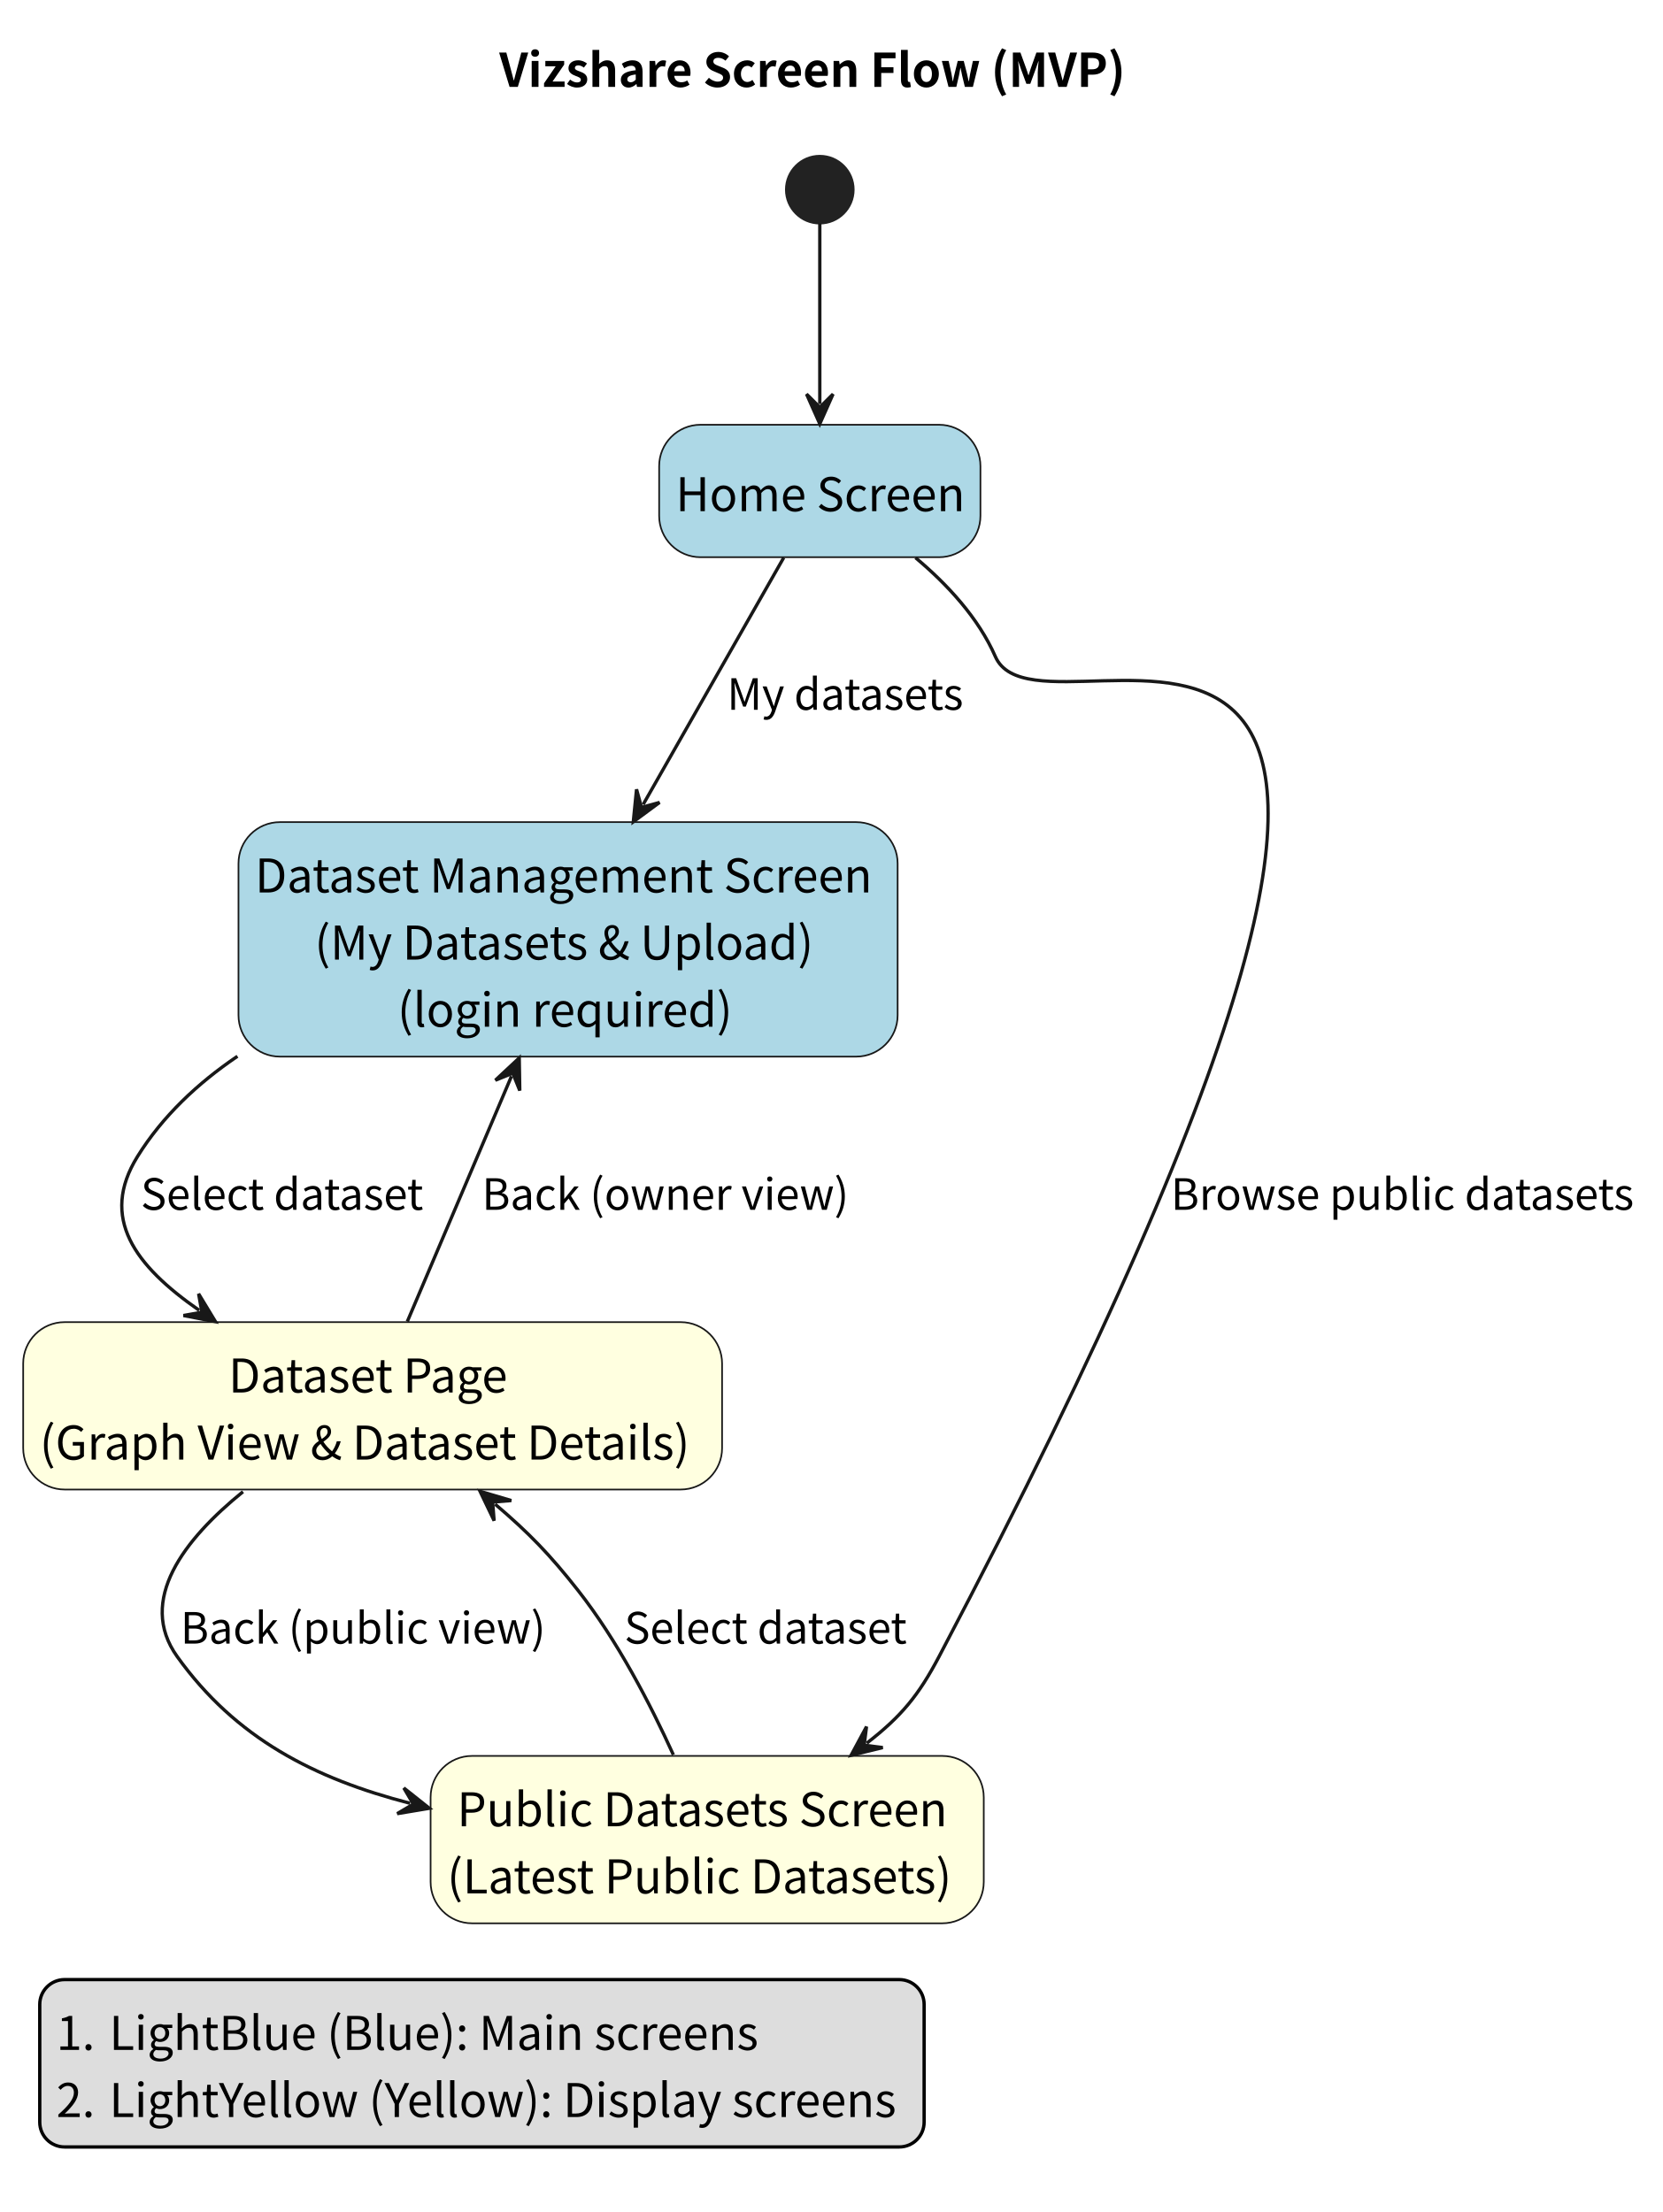
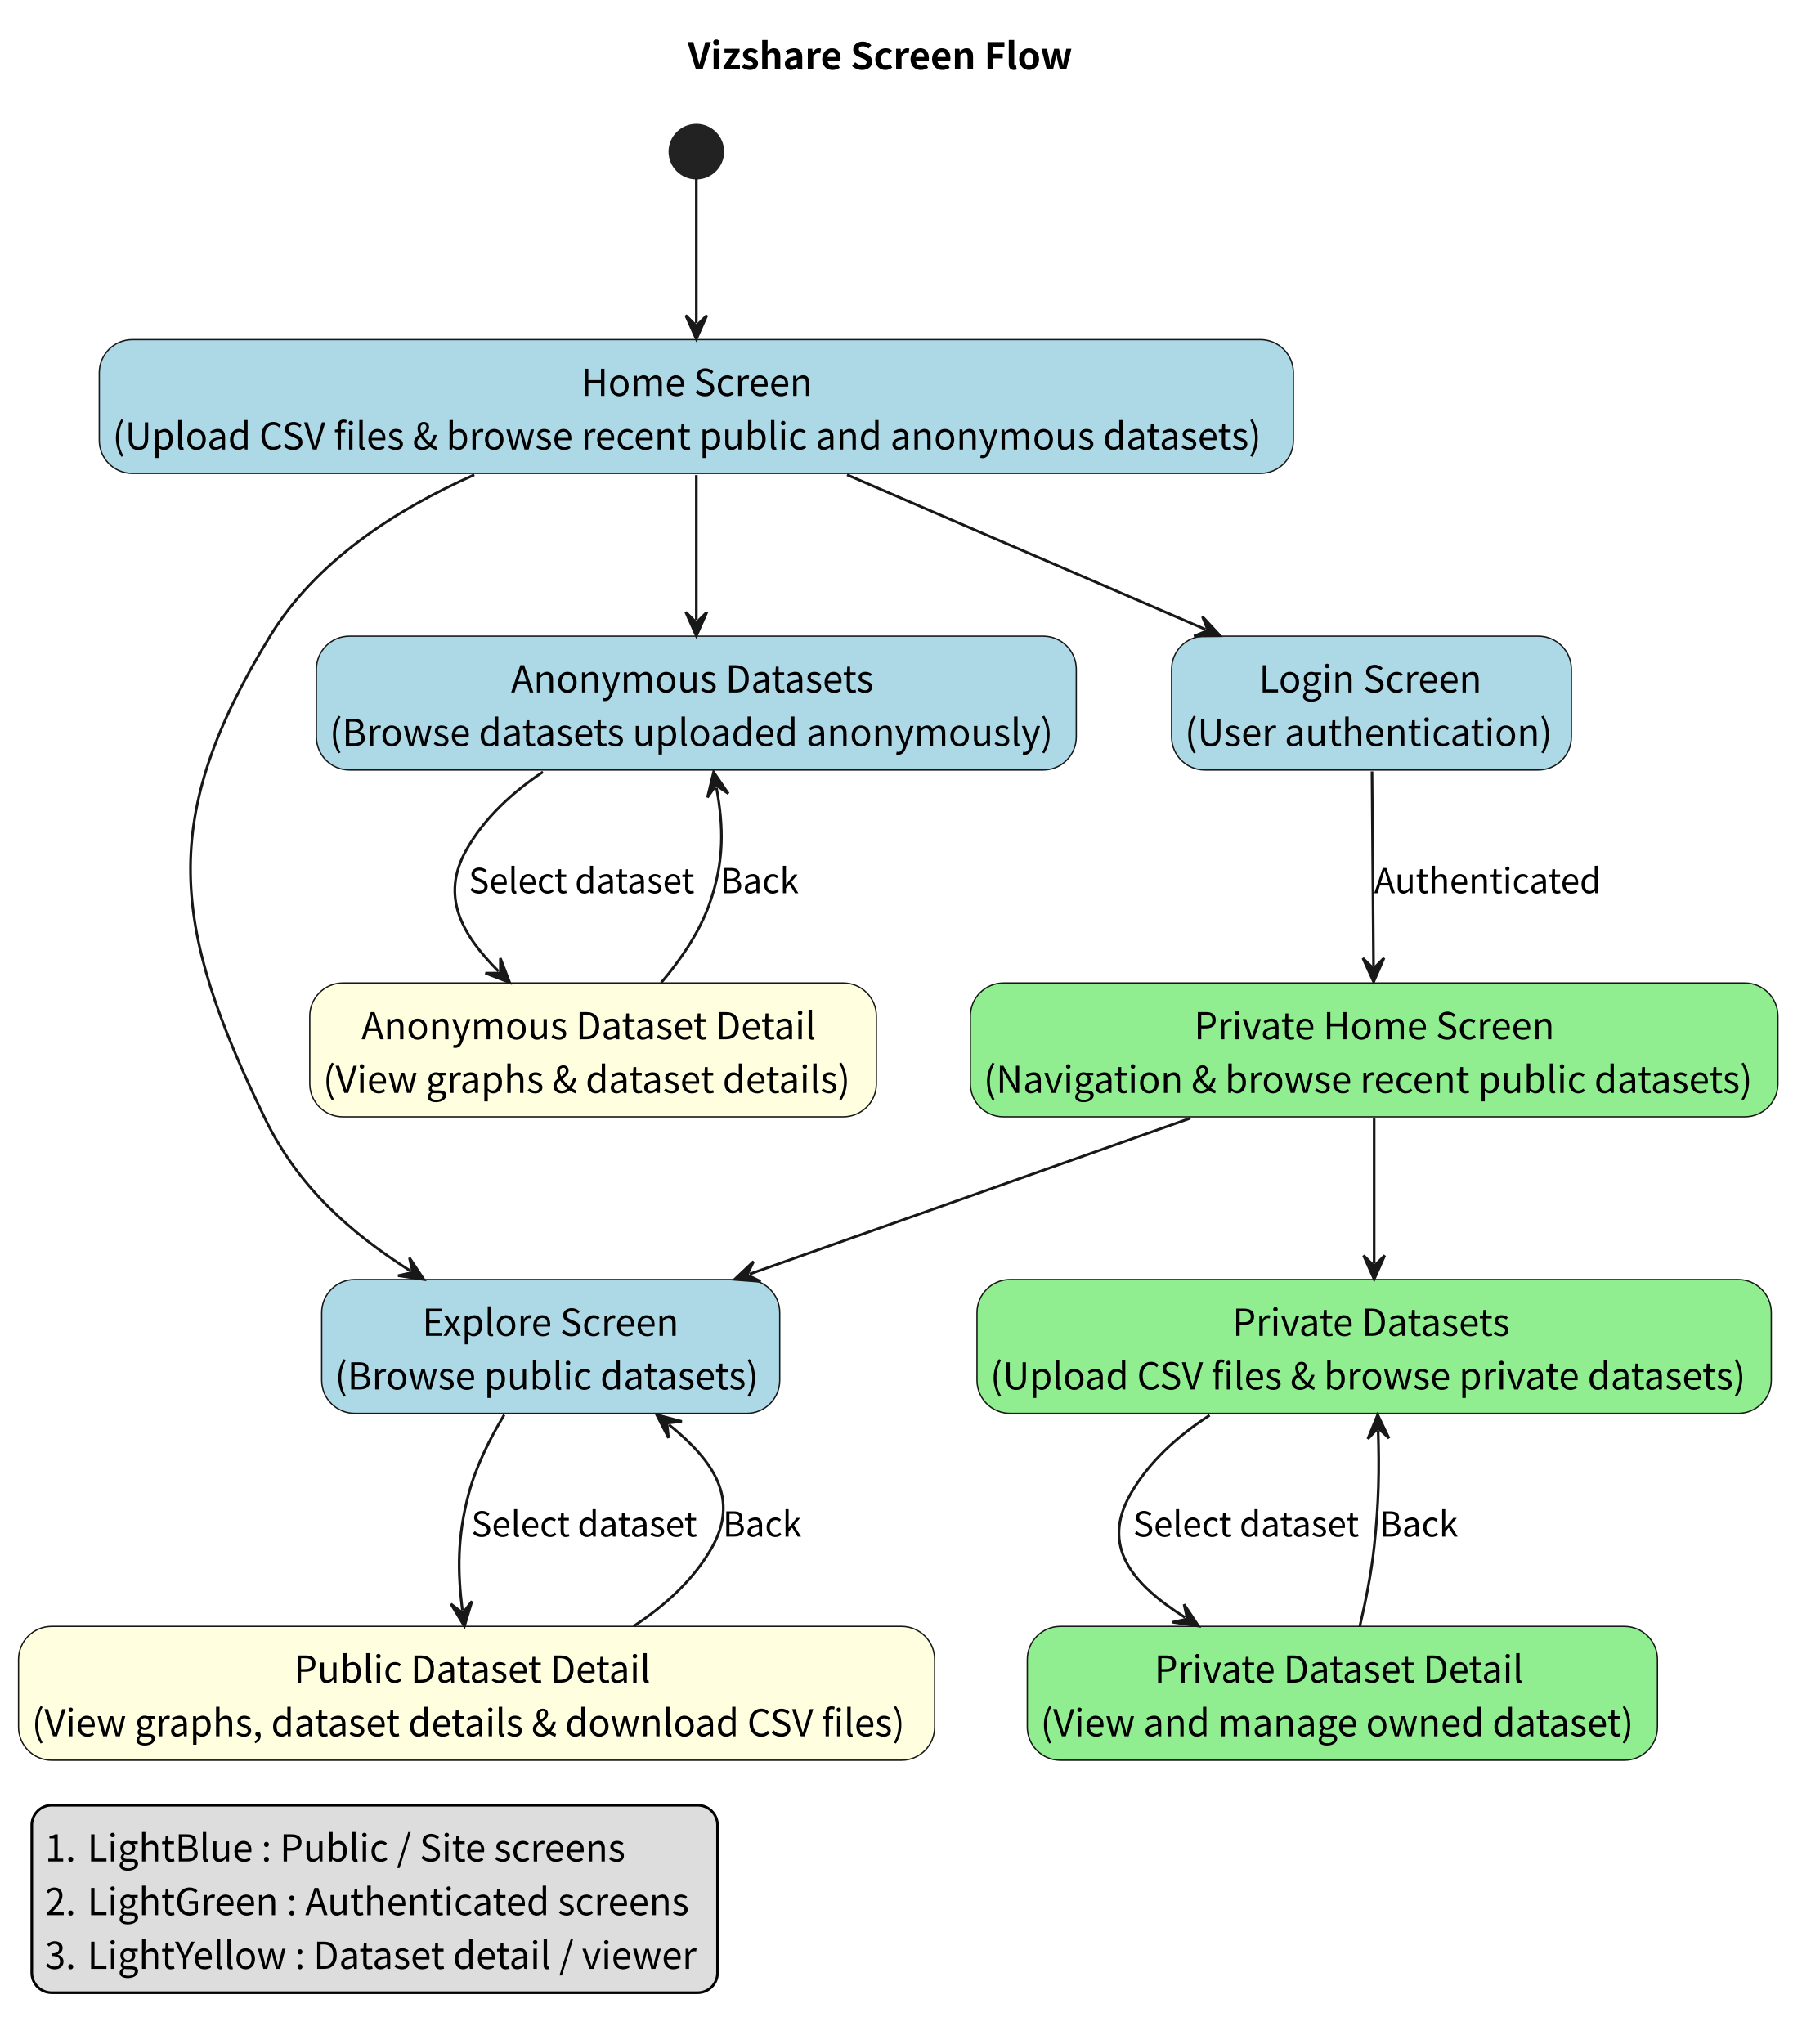
- <svg xmlns="http://www.w3.org/2000/svg" contentStyleType="text/css" height="668px" preserveAspectRatio="none" style="width:502px;height:668px;background:#FFFFFF;" version="1.1" viewBox="0 0 502 668" width="502px" zoomAndPan="magnify">
+ <svg xmlns="http://www.w3.org/2000/svg" contentStyleType="text/css" height="772px" preserveAspectRatio="none" style="width:677px;height:772px;background:#FFFFFF;" version="1.1" viewBox="0 0 677 772" width="677px" zoomAndPan="magnify">
  <defs />
  <g>
-     <text fill="#000000" font-family="Noto Sans CJK JP" font-size="14" font-weight="bold" lengthAdjust="spacing" textLength="187" x="150.75" y="26.24">Vizshare Screen Flow (MVP)</text>
-     <ellipse cx="247.5" cy="57.272" fill="#222222" rx="10" ry="10" style="stroke:#222222;stroke-width:1.0;" />
-     <rect fill="#ADD8E6" height="40" rx="12.5" ry="12.5" style="stroke:#181818;stroke-width:0.5;" width="97" x="199" y="128.272" />
-     <text fill="#000000" font-family="Noto Sans CJK JP" font-size="14" lengthAdjust="spacing" textLength="87" x="204" y="154.376">Home Screen</text>
-     <rect fill="#ADD8E6" height="70.816" rx="12.5" ry="12.5" style="stroke:#181818;stroke-width:0.5;" width="199" x="72" y="248.272" />
-     <text fill="#000000" font-family="Noto Sans CJK JP" font-size="14" lengthAdjust="spacing" textLength="189" x="77" y="269.512">Dataset Management Screen</text>
-     <text fill="#000000" font-family="Noto Sans CJK JP" font-size="14" lengthAdjust="spacing" textLength="153" x="95" y="289.784">(My Datasets &amp; Upload)</text>
-     <text fill="#000000" font-family="Noto Sans CJK JP" font-size="14" lengthAdjust="spacing" textLength="103" x="120" y="310.056">(login required)</text>
-     <rect fill="#FFFFE0" height="50.544" rx="12.5" ry="12.5" style="stroke:#181818;stroke-width:0.5;" width="167" x="130" y="530.272" />
-     <text fill="#000000" font-family="Noto Sans CJK JP" font-size="14" lengthAdjust="spacing" textLength="151" x="138" y="551.512">Public Datasets Screen</text>
-     <text fill="#000000" font-family="Noto Sans CJK JP" font-size="14" lengthAdjust="spacing" textLength="157" x="135" y="571.784">(Latest Public Datasets)</text>
-     <rect fill="#FFFFE0" height="50.544" rx="12.5" ry="12.5" style="stroke:#181818;stroke-width:0.5;" width="211" x="7" y="399.272" />
-     <text fill="#000000" font-family="Noto Sans CJK JP" font-size="14" lengthAdjust="spacing" textLength="87" x="69" y="420.512">Dataset Page</text>
-     <text fill="#000000" font-family="Noto Sans CJK JP" font-size="14" lengthAdjust="spacing" textLength="201" x="12" y="440.784">(Graph View &amp; Dataset Details)</text>
+     <text fill="#000000" font-family="Noto Sans CJK JP" font-size="14" font-weight="bold" lengthAdjust="spacing" textLength="144" x="259.75" y="26.24">Vizshare Screen Flow</text>
+     <ellipse cx="263" cy="57.272" fill="#222222" rx="10" ry="10" style="stroke:#222222;stroke-width:1.0;" />
+     <rect fill="#ADD8E6" height="50.544" rx="12.5" ry="12.5" style="stroke:#181818;stroke-width:0.5;" width="451" x="37.5" y="128.272" />
+     <text fill="#000000" font-family="Noto Sans CJK JP" font-size="14" lengthAdjust="spacing" textLength="87" x="219.5" y="149.512">Home Screen</text>
+     <text fill="#000000" font-family="Noto Sans CJK JP" font-size="14" lengthAdjust="spacing" textLength="441" x="42.5" y="169.784">(Upload CSV files &amp; browse recent public and anonymous datasets)</text>
+     <rect fill="#ADD8E6" height="50.544" rx="12.5" ry="12.5" style="stroke:#181818;stroke-width:0.5;" width="173" x="121.5" y="483.272" />
+     <text fill="#000000" font-family="Noto Sans CJK JP" font-size="14" lengthAdjust="spacing" textLength="97" x="159.5" y="504.512">Explore Screen</text>
+     <text fill="#000000" font-family="Noto Sans CJK JP" font-size="14" lengthAdjust="spacing" textLength="163" x="126.5" y="524.784">(Browse public datasets)</text>
+     <rect fill="#FFFFE0" height="50.544" rx="12.5" ry="12.5" style="stroke:#181818;stroke-width:0.5;" width="346" x="7" y="614.272" />
+     <text fill="#000000" font-family="Noto Sans CJK JP" font-size="14" lengthAdjust="spacing" textLength="138" x="111" y="635.512">Public Dataset Detail</text>
+     <text fill="#000000" font-family="Noto Sans CJK JP" font-size="14" lengthAdjust="spacing" textLength="336" x="12" y="655.784">(View graphs, dataset details &amp; download CSV files)</text>
+     <rect fill="#ADD8E6" height="50.544" rx="12.5" ry="12.5" style="stroke:#181818;stroke-width:0.5;" width="287" x="119.5" y="240.272" />
+     <text fill="#000000" font-family="Noto Sans CJK JP" font-size="14" lengthAdjust="spacing" textLength="140" x="193" y="261.512">Anonymous Datasets</text>
+     <text fill="#000000" font-family="Noto Sans CJK JP" font-size="14" lengthAdjust="spacing" textLength="277" x="124.5" y="281.784">(Browse datasets uploaded anonymously)</text>
+     <rect fill="#FFFFE0" height="50.544" rx="12.5" ry="12.5" style="stroke:#181818;stroke-width:0.5;" width="214" x="117" y="371.272" />
+     <text fill="#000000" font-family="Noto Sans CJK JP" font-size="14" lengthAdjust="spacing" textLength="175" x="136.5" y="392.512">Anonymous Dataset Detail</text>
+     <text fill="#000000" font-family="Noto Sans CJK JP" font-size="14" lengthAdjust="spacing" textLength="204" x="122" y="412.784">(View graphs &amp; dataset details)</text>
+     <rect fill="#ADD8E6" height="50.544" rx="12.5" ry="12.5" style="stroke:#181818;stroke-width:0.5;" width="151" x="442.5" y="240.272" />
+     <text fill="#000000" font-family="Noto Sans CJK JP" font-size="14" lengthAdjust="spacing" textLength="85" x="475.5" y="261.512">Login Screen</text>
+     <text fill="#000000" font-family="Noto Sans CJK JP" font-size="14" lengthAdjust="spacing" textLength="141" x="447.5" y="281.784">(User authentication)</text>
+     <rect fill="#90EE90" height="50.544" rx="12.5" ry="12.5" style="stroke:#181818;stroke-width:0.5;" width="305" x="366.5" y="371.272" />
+     <text fill="#000000" font-family="Noto Sans CJK JP" font-size="14" lengthAdjust="spacing" textLength="136" x="451" y="392.512">Private Home Screen</text>
+     <text fill="#000000" font-family="Noto Sans CJK JP" font-size="14" lengthAdjust="spacing" textLength="295" x="371.5" y="412.784">(Navigation &amp; browse recent public datasets)</text>
+     <rect fill="#90EE90" height="50.544" rx="12.5" ry="12.5" style="stroke:#181818;stroke-width:0.5;" width="300" x="369" y="483.272" />
+     <text fill="#000000" font-family="Noto Sans CJK JP" font-size="14" lengthAdjust="spacing" textLength="107" x="465.5" y="504.512">Private Datasets</text>
+     <text fill="#000000" font-family="Noto Sans CJK JP" font-size="14" lengthAdjust="spacing" textLength="290" x="374" y="524.784">(Upload CSV files &amp; browse private datasets)</text>
+     <rect fill="#90EE90" height="50.544" rx="12.5" ry="12.5" style="stroke:#181818;stroke-width:0.5;" width="238" x="388" y="614.272" />
+     <text fill="#000000" font-family="Noto Sans CJK JP" font-size="14" lengthAdjust="spacing" textLength="142" x="436" y="635.512">Private Dataset Detail</text>
+     <text fill="#000000" font-family="Noto Sans CJK JP" font-size="14" lengthAdjust="spacing" textLength="228" x="393" y="655.784">(View and manage owned dataset)</text>
    <g id="link_*start*_home">
-       <path d="M247.5,67.462 C247.5,81.672 247.5,103.292 247.5,122.012 " fill="none" id="*start*-to-home" style="stroke:#181818;stroke-width:1.0;" />
-       <polygon fill="#181818" points="247.5,128.012,251.5,119.012,247.5,123.012,243.5,119.012,247.5,128.012" style="stroke:#181818;stroke-width:1.0;" />
+       <path d="M263,67.332 C263,81.192 263,102.142 263,122.082 " fill="none" id="*start*-to-home" style="stroke:#181818;stroke-width:1.0;" />
+       <polygon fill="#181818" points="263,128.082,267,119.082,263,123.082,259,119.082,263,128.082" style="stroke:#181818;stroke-width:1.0;" />
    </g>
-     <g id="link_home_datasetManagement">
-       <path d="M236.61,168.402 C224.79,189.162 208.638,217.537 194.168,242.958 " fill="none" id="home-to-datasetManagement" style="stroke:#181818;stroke-width:1.0;" />
-       <polygon fill="#181818" points="191.2,248.172,199.129,242.329,193.673,243.827,192.176,238.371,191.2,248.172" style="stroke:#181818;stroke-width:1.0;" />
-       <text fill="#000000" font-family="Noto Sans CJK JP" font-size="13" lengthAdjust="spacing" textLength="72" x="219.5" y="214.352">My datasets</text>
+     <g id="link_home_explore">
+       <path d="M179.13,179.332 C149.54,192.442 119.34,211.922 102,240.272 C59.79,309.282 64.77,349.452 100,422.272 C112.6,448.322 132.356,465.623 155.026,480.033 " fill="none" id="home-to-explore" style="stroke:#181818;stroke-width:1.0;" />
+       <polygon fill="#181818" points="160.09,483.252,154.64,475.048,155.87,480.57,150.349,481.8,160.09,483.252" style="stroke:#181818;stroke-width:1.0;" />
    </g>
-     <g id="link_home_publicDatasets">
-       <path d="M276.4,168.422 C285.92,176.402 295.38,186.562 300.5,198.272 C315.8,233.262 488.07,111.822 283.5,500.272 C277.33,511.992 272.144,518.318 261.684,526.418 " fill="none" id="home-to-publicDatasets" style="stroke:#181818;stroke-width:1.0;" />
-       <polygon fill="#181818" points="256.94,530.092,266.505,527.744,260.893,527.031,261.607,521.419,256.94,530.092" style="stroke:#181818;stroke-width:1.0;" />
-       <text fill="#000000" font-family="Noto Sans CJK JP" font-size="13" lengthAdjust="spacing" textLength="141" x="353.5" y="365.352">Browse public datasets</text>
+     <g id="link_home_anonymousDatasets">
+       <path d="M263,179.462 C263,197.572 263,216.072 263,234.172 " fill="none" id="home-to-anonymousDatasets" style="stroke:#181818;stroke-width:1.0;" />
+       <polygon fill="#181818" points="263,240.172,267,231.172,263,235.172,259,231.172,263,240.172" style="stroke:#181818;stroke-width:1.0;" />
    </g>
-     <g id="link_datasetManagement_datasetView">
-       <path d="M71.69,318.982 C59.71,327.102 49.07,337.072 41.5,349.272 C30.01,367.792 40.676,382.153 60.136,395.703 " fill="none" id="datasetManagement-to-datasetView" style="stroke:#181818;stroke-width:1.0;" />
-       <polygon fill="#181818" points="65.06,399.132,59.96,390.707,60.957,396.275,55.388,397.272,65.06,399.132" style="stroke:#181818;stroke-width:1.0;" />
-       <text fill="#000000" font-family="Noto Sans CJK JP" font-size="13" lengthAdjust="spacing" textLength="86" x="42.5" y="365.352">Select dataset</text>
+     <g id="link_explore_publicDatasetView">
+       <path d="M190.43,534.372 C185.02,543.342 179.76,553.852 177,564.272 C172.7,580.542 172.784,593.55 174.654,608.27 " fill="none" id="explore-to-publicDatasetView" style="stroke:#181818;stroke-width:1.0;" />
+       <polygon fill="#181818" points="175.41,614.222,178.244,604.79,174.78,609.262,170.308,605.798,175.41,614.222" style="stroke:#181818;stroke-width:1.0;" />
+       <text fill="#000000" font-family="Noto Sans CJK JP" font-size="13" lengthAdjust="spacing" textLength="86" x="178" y="580.352">Select dataset</text>
    </g>
-     <g id="link_datasetView_datasetManagement">
-       <path d="M122.97,399.092 C132.37,376.962 143.906,349.775 154.416,325.015 " fill="none" id="datasetView-to-datasetManagement" style="stroke:#181818;stroke-width:1.0;" />
-       <polygon fill="#181818" points="156.76,319.492,149.561,326.214,154.806,324.094,156.925,329.339,156.76,319.492" style="stroke:#181818;stroke-width:1.0;" />
-       <text fill="#000000" font-family="Noto Sans CJK JP" font-size="13" lengthAdjust="spacing" textLength="110" x="145.5" y="365.352">Back (owner view)</text>
+     <g id="link_publicDatasetView_explore">
+       <path d="M239.23,614.252 C251.13,606.472 262.09,596.602 269,584.272 C279.13,566.192 269.812,551.906 252.682,538.106 " fill="none" id="publicDatasetView-to-explore" style="stroke:#181818;stroke-width:1.0;" />
+       <polygon fill="#181818" points="248.01,534.342,252.509,543.103,251.904,537.479,257.528,536.873,248.01,534.342" style="stroke:#181818;stroke-width:1.0;" />
+       <text fill="#000000" font-family="Noto Sans CJK JP" font-size="13" lengthAdjust="spacing" textLength="30" x="273" y="580.352">Back</text>
    </g>
-     <g id="link_publicDatasets_datasetView">
-       <path d="M203.29,529.932 C196.4,514.762 186.41,495.422 174.5,480.272 C166,469.452 159.726,462.974 149.486,454.245 " fill="none" id="publicDatasets-to-datasetView" style="stroke:#181818;stroke-width:1.0;" />
-       <polygon fill="#181818" points="144.92,450.352,149.174,459.235,148.725,453.596,154.364,453.147,144.92,450.352" style="stroke:#181818;stroke-width:1.0;" />
-       <text fill="#000000" font-family="Noto Sans CJK JP" font-size="13" lengthAdjust="spacing" textLength="86" x="188.5" y="496.352">Select dataset</text>
+     <g id="link_anonymousDatasets_anonymousDatasetView">
+       <path d="M205.07,291.532 C193.44,299.302 182.73,309.112 176,321.272 C166.54,338.372 174.045,352.582 188.275,366.862 " fill="none" id="anonymousDatasets-to-anonymousDatasetView" style="stroke:#181818;stroke-width:1.0;" />
+       <polygon fill="#181818" points="192.51,371.112,188.991,361.913,188.981,367.57,183.324,367.56,192.51,371.112" style="stroke:#181818;stroke-width:1.0;" />
+       <text fill="#000000" font-family="Noto Sans CJK JP" font-size="13" lengthAdjust="spacing" textLength="86" x="177" y="337.352">Select dataset</text>
    </g>
-     <g id="link_datasetView_publicDatasets">
-       <path d="M73.36,450.482 C55.73,464.762 41.3,483.232 53.5,500.272 C71.18,524.972 94.901,537.1 123.821,544.58 " fill="none" id="datasetView-to-publicDatasets" style="stroke:#181818;stroke-width:1.0;" />
-       <polygon fill="#181818" points="129.63,546.082,121.918,539.956,124.789,544.83,119.915,547.701,129.63,546.082" style="stroke:#181818;stroke-width:1.0;" />
-       <text fill="#000000" font-family="Noto Sans CJK JP" font-size="13" lengthAdjust="spacing" textLength="111" x="54.5" y="496.352">Back (public view)</text>
+     <g id="link_anonymousDatasetView_anonymousDatasets">
+       <path d="M249.75,371.142 C257.1,362.482 264.15,352.162 268,341.272 C273.61,325.382 273.323,312.323 270.603,297.503 " fill="none" id="anonymousDatasetView-to-anonymousDatasets" style="stroke:#181818;stroke-width:1.0;" />
+       <polygon fill="#181818" points="269.52,291.602,267.21,301.176,270.423,296.52,275.079,299.732,269.52,291.602" style="stroke:#181818;stroke-width:1.0;" />
+       <text fill="#000000" font-family="Noto Sans CJK JP" font-size="13" lengthAdjust="spacing" textLength="30" x="272" y="337.352">Back</text>
    </g>
-     <rect fill="#DDDDDD" height="50.544" id="_legend" rx="7.5" ry="7.5" style="stroke:#000000;stroke-width:1.0;" width="267" x="12" y="597.816" />
-     <text fill="#000000" font-family="Noto Sans CJK JP" font-size="14" lengthAdjust="spacing" textLength="12" x="17" y="619.056">1.</text>
-     <text fill="#000000" font-family="Noto Sans CJK JP" font-size="14" lengthAdjust="spacing" textLength="200" x="33" y="619.056">LightBlue (Blue): Main screens</text>
-     <text fill="#000000" font-family="Noto Sans CJK JP" font-size="14" lengthAdjust="spacing" textLength="12" x="17" y="639.328">2.</text>
-     <text fill="#000000" font-family="Noto Sans CJK JP" font-size="14" lengthAdjust="spacing" textLength="241" x="33" y="639.328">LightYellow (Yellow): Display screens</text>
+     <g id="link_home_login">
+       <path d="M319.91,179.322 C361.89,197.432 413.271,219.595 455.311,237.735 " fill="none" id="home-to-login" style="stroke:#181818;stroke-width:1.0;" />
+       <polygon fill="#181818" points="460.82,240.112,454.141,232.874,456.229,238.131,450.972,240.219,460.82,240.112" style="stroke:#181818;stroke-width:1.0;" />
+     </g>
+     <g id="link_login_privateHome">
+       <path d="M518.19,291.342 C518.37,314.152 518.583,341.942 518.763,364.852 " fill="none" id="login-to-privateHome" style="stroke:#181818;stroke-width:1.0;" />
+       <polygon fill="#181818" points="518.81,370.852,522.739,361.821,518.771,365.852,514.739,361.884,518.81,370.852" style="stroke:#181818;stroke-width:1.0;" />
+       <text fill="#000000" font-family="Noto Sans CJK JP" font-size="13" lengthAdjust="spacing" textLength="87" x="519" y="337.352">Authenticated</text>
+     </g>
+     <g id="link_privateHome_explore">
+       <path d="M449.59,422.322 C398.3,440.462 334.427,463.062 283.117,481.202 " fill="none" id="privateHome-to-explore" style="stroke:#181818;stroke-width:1.0;" />
+       <polygon fill="#181818" points="277.46,483.202,287.279,483.973,282.174,481.535,284.612,476.431,277.46,483.202" style="stroke:#181818;stroke-width:1.0;" />
+     </g>
+     <g id="link_privateHome_datasetManagement">
+       <path d="M519,422.462 C519,440.572 519,459.072 519,477.172 " fill="none" id="privateHome-to-datasetManagement" style="stroke:#181818;stroke-width:1.0;" />
+       <polygon fill="#181818" points="519,483.172,523,474.172,519,478.172,515,474.172,519,483.172" style="stroke:#181818;stroke-width:1.0;" />
+     </g>
+     <g id="link_datasetManagement_privateDatasetView">
+       <path d="M456.87,534.532 C444.93,542.232 433.99,552.012 427,564.272 C415.91,583.732 426.97,597.873 447.59,610.923 " fill="none" id="datasetManagement-to-privateDatasetView" style="stroke:#181818;stroke-width:1.0;" />
+       <polygon fill="#181818" points="452.66,614.132,447.194,605.939,448.435,611.458,442.916,612.699,452.66,614.132" style="stroke:#181818;stroke-width:1.0;" />
+       <text fill="#000000" font-family="Noto Sans CJK JP" font-size="13" lengthAdjust="spacing" textLength="86" x="428" y="580.352">Select dataset</text>
+     </g>
+     <g id="link_privateDatasetView_datasetManagement">
+       <path d="M513.58,614.272 C515.77,604.952 517.92,594.192 519,584.272 C520.8,567.682 520.98,554.899 520.519,540.339 " fill="none" id="privateDatasetView-to-datasetManagement" style="stroke:#181818;stroke-width:1.0;" />
+       <polygon fill="#181818" points="520.33,534.342,516.616,543.464,520.488,539.339,524.612,543.211,520.33,534.342" style="stroke:#181818;stroke-width:1.0;" />
+       <text fill="#000000" font-family="Noto Sans CJK JP" font-size="13" lengthAdjust="spacing" textLength="30" x="521" y="580.352">Back</text>
+     </g>
+     <rect fill="#DDDDDD" height="70.816" id="_legend" rx="7.5" ry="7.5" style="stroke:#000000;stroke-width:1.0;" width="259" x="12" y="681.816" />
+     <text fill="#000000" font-family="Noto Sans CJK JP" font-size="14" lengthAdjust="spacing" textLength="12" x="17" y="703.056">1.</text>
+     <text fill="#000000" font-family="Noto Sans CJK JP" font-size="14" lengthAdjust="spacing" textLength="206" x="33" y="703.056">LightBlue : Public / Site screens</text>
+     <text fill="#000000" font-family="Noto Sans CJK JP" font-size="14" lengthAdjust="spacing" textLength="12" x="17" y="723.328">2.</text>
+     <text fill="#000000" font-family="Noto Sans CJK JP" font-size="14" lengthAdjust="spacing" textLength="233" x="33" y="723.328">LightGreen : Authenticated screens</text>
+     <text fill="#000000" font-family="Noto Sans CJK JP" font-size="14" lengthAdjust="spacing" textLength="12" x="17" y="743.6">3.</text>
+     <text fill="#000000" font-family="Noto Sans CJK JP" font-size="14" lengthAdjust="spacing" textLength="232" x="33" y="743.6">LightYellow : Dataset detail / viewer</text>
  </g>
</svg>
